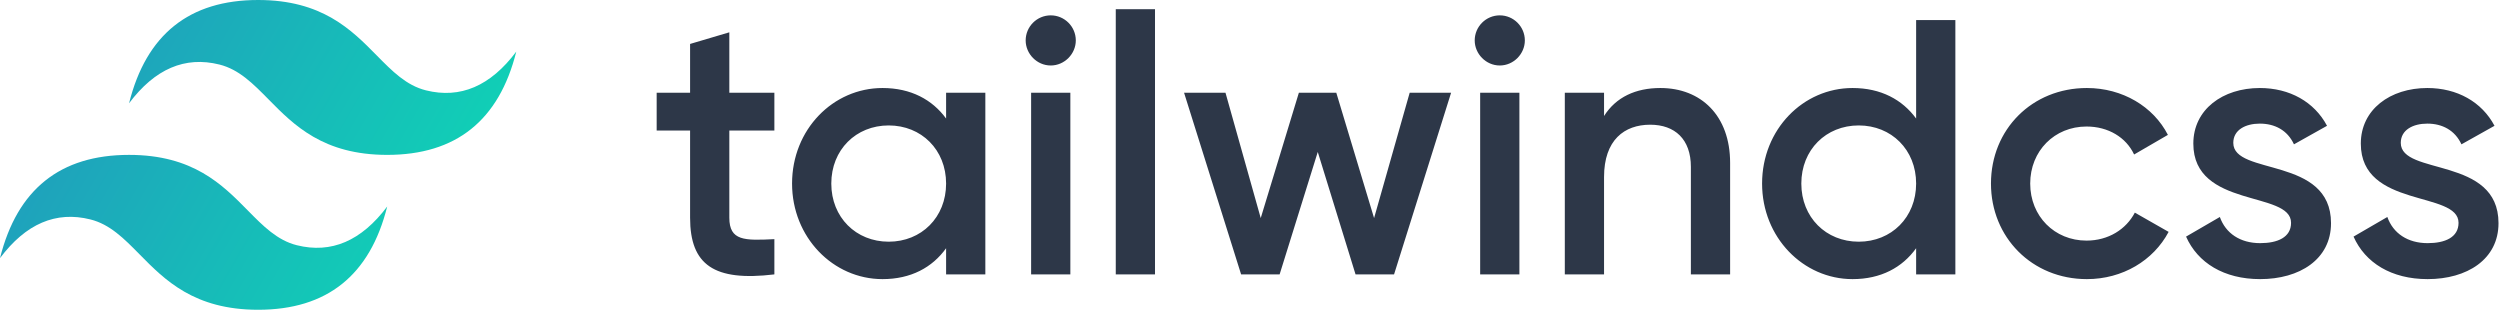
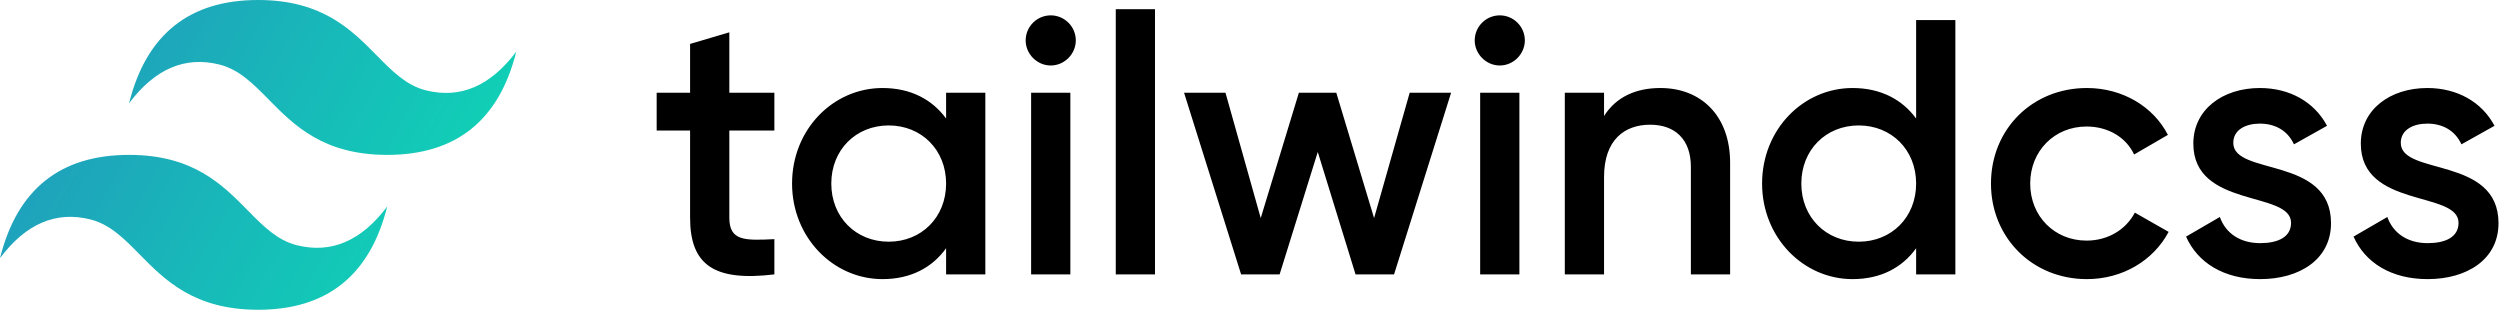
<svg xmlns="http://www.w3.org/2000/svg" data-custom-class="no-empty" data-custom-style="no-empty" data-custom-id="no-empty" role="img" aria-labelledby="titleId" viewBox="0 0 512 64" version="1.1" preserveAspectRatio="xMidYMid">
  <defs>
    <linearGradient x1="-2.778%" y1="32%" x2="100%" y2="67.556%" id="linear-gradient-1">
      <stop stop-color="#2298BD" offset="0%" />
      <stop stop-color="#0ED7B5" offset="100%" />
    </linearGradient>
  </defs>
  <g>
    <path role="presentation" d="M52.867,-1.0658141e-14 C38.769,-1.0658141e-14 29.958,7.049 26.433,21.147 C31.72,14.098 37.888,11.454 44.937,13.217 C48.958,14.222 51.833,17.14 55.015,20.37 C60.198,25.631 66.197,31.72 79.3,31.72 C93.398,31.72 102.209,24.671 105.733,10.573 C100.447,17.622 94.279,20.266 87.23,18.503 C83.208,17.498 80.334,14.58 77.152,11.35 C71.968,6.089 65.97,-1.0658141e-14 52.867,-1.0658141e-14 Z M26.433,31.72 C12.336,31.72 3.524,38.769 0,52.867 C5.287,45.818 11.454,43.174 18.503,44.937 C22.525,45.942 25.4,48.86 28.581,52.089 C33.765,57.351 39.764,63.44 52.867,63.44 C66.964,63.44 75.775,56.391 79.3,42.293 C74.013,49.342 67.845,51.986 60.797,50.223 C56.775,49.218 53.9,46.3 50.718,43.07 C45.535,37.809 39.536,31.72 26.433,31.72 Z" fill="url(#linear-gradient-1)" />
-     <path role="presentation" d="M158.592,26.731 L149.366,26.731 L149.366,44.588 C149.366,49.35 152.491,49.276 158.592,48.978 L158.592,56.195 C146.241,57.683 141.33,54.261 141.33,44.588 L141.33,26.731 L134.485,26.731 L134.485,18.993 L141.33,18.993 L141.33,8.999 L149.366,6.618 L149.366,18.993 L158.592,18.993 L158.592,26.731 Z M193.762,18.993 L201.798,18.993 L201.798,56.195 L193.762,56.195 L193.762,50.838 C190.935,54.782 186.545,57.163 180.741,57.163 C170.622,57.163 162.214,48.606 162.214,37.594 C162.214,26.508 170.622,18.026 180.741,18.026 C186.545,18.026 190.935,20.407 193.762,24.276 L193.762,18.993 Z M182.006,49.499 C188.702,49.499 193.762,44.514 193.762,37.594 C193.762,30.674 188.702,25.689 182.006,25.689 C175.31,25.689 170.25,30.674 170.25,37.594 C170.25,44.514 175.31,49.499 182.006,49.499 Z M215.191,13.412 C212.363,13.412 210.057,11.032 210.057,8.279 C210.057,5.451 212.363,3.145 215.191,3.145 C218.018,3.145 220.325,5.451 220.325,8.279 C220.325,11.032 218.018,13.412 215.191,13.412 Z M211.173,56.195 L211.173,18.993 L219.208,18.993 L219.208,56.195 L211.173,56.195 Z M228.509,56.195 L228.509,1.88 L236.545,1.88 L236.545,56.195 L228.509,56.195 Z M288.703,18.993 L297.185,18.993 L285.503,56.195 L277.616,56.195 L269.878,31.121 L262.066,56.195 L254.179,56.195 L242.497,18.993 L250.979,18.993 L258.197,44.662 L266.009,18.993 L273.673,18.993 L281.411,44.662 L288.703,18.993 Z M307.155,13.412 C304.328,13.412 302.021,11.032 302.021,8.279 C302.021,5.451 304.328,3.145 307.155,3.145 C309.982,3.145 312.289,5.451 312.289,8.279 C312.289,11.032 309.982,13.412 307.155,13.412 Z M303.137,56.195 L303.137,18.993 L311.173,18.993 L311.173,56.195 L303.137,56.195 Z M340.042,18.026 C348.375,18.026 354.328,23.68 354.328,33.353 L354.328,56.195 L346.292,56.195 L346.292,34.171 C346.292,28.517 343.018,25.54 337.959,25.54 C332.676,25.54 328.509,28.665 328.509,36.255 L328.509,56.195 L320.473,56.195 L320.473,18.993 L328.509,18.993 L328.509,23.755 C330.965,19.886 334.982,18.026 340.042,18.026 Z M392.423,4.112 L400.459,4.112 L400.459,56.195 L392.423,56.195 L392.423,50.838 C389.596,54.782 385.206,57.163 379.402,57.163 C369.283,57.163 360.875,48.606 360.875,37.594 C360.875,26.508 369.283,18.026 379.402,18.026 C385.206,18.026 389.596,20.407 392.423,24.276 L392.423,4.112 Z M380.667,49.499 C387.363,49.499 392.423,44.514 392.423,37.594 C392.423,30.674 387.363,25.689 380.667,25.689 C373.971,25.689 368.911,30.674 368.911,37.594 C368.911,44.514 373.971,49.499 380.667,49.499 Z M427.393,57.163 C416.158,57.163 407.75,48.606 407.75,37.594 C407.75,26.508 416.158,18.026 427.393,18.026 C434.685,18.026 441.009,21.82 443.986,27.624 L437.066,31.642 C435.429,28.145 431.783,25.912 427.319,25.912 C420.771,25.912 415.786,30.898 415.786,37.594 C415.786,44.29 420.771,49.276 427.319,49.276 C431.783,49.276 435.429,46.969 437.215,43.546 L444.134,47.49 C441.009,53.368 434.685,57.163 427.393,57.163 Z M457.378,29.261 C457.378,36.032 477.393,31.939 477.393,45.704 C477.393,53.145 470.92,57.163 462.884,57.163 C455.444,57.163 450.087,53.814 447.706,48.457 L454.625,44.439 C455.816,47.788 458.792,49.796 462.884,49.796 C466.456,49.796 469.209,48.606 469.209,45.63 C469.209,39.008 449.194,42.728 449.194,29.41 C449.194,22.415 455.221,18.026 462.81,18.026 C468.911,18.026 473.971,20.853 476.575,25.764 L469.804,29.558 C468.465,26.657 465.861,25.317 462.81,25.317 C459.908,25.317 457.378,26.582 457.378,29.261 Z M491.679,29.261 C491.679,36.032 511.694,31.939 511.694,45.704 C511.694,53.145 505.221,57.163 497.185,57.163 C489.745,57.163 484.387,53.814 482.006,48.457 L488.926,44.439 C490.117,47.788 493.093,49.796 497.185,49.796 C500.756,49.796 503.509,48.606 503.509,45.63 C503.509,39.008 483.495,42.728 483.495,29.41 C483.495,22.415 489.521,18.026 497.111,18.026 C503.212,18.026 508.271,20.853 510.876,25.764 L504.105,29.558 C502.765,26.657 500.161,25.317 497.111,25.317 C494.209,25.317 491.679,26.582 491.679,29.261 Z" fill="#2D3748" />
+     <path role="presentation" class="fill-current text-gray-800 prefers-dark:text-gray-300" d="M158.592,26.731 L149.366,26.731 L149.366,44.588 C149.366,49.35 152.491,49.276 158.592,48.978 L158.592,56.195 C146.241,57.683 141.33,54.261 141.33,44.588 L141.33,26.731 L134.485,26.731 L134.485,18.993 L141.33,18.993 L141.33,8.999 L149.366,6.618 L149.366,18.993 L158.592,18.993 L158.592,26.731 Z M193.762,18.993 L201.798,18.993 L201.798,56.195 L193.762,56.195 L193.762,50.838 C190.935,54.782 186.545,57.163 180.741,57.163 C170.622,57.163 162.214,48.606 162.214,37.594 C162.214,26.508 170.622,18.026 180.741,18.026 C186.545,18.026 190.935,20.407 193.762,24.276 L193.762,18.993 Z M182.006,49.499 C188.702,49.499 193.762,44.514 193.762,37.594 C193.762,30.674 188.702,25.689 182.006,25.689 C175.31,25.689 170.25,30.674 170.25,37.594 C170.25,44.514 175.31,49.499 182.006,49.499 Z M215.191,13.412 C212.363,13.412 210.057,11.032 210.057,8.279 C210.057,5.451 212.363,3.145 215.191,3.145 C218.018,3.145 220.325,5.451 220.325,8.279 C220.325,11.032 218.018,13.412 215.191,13.412 Z M211.173,56.195 L211.173,18.993 L219.208,18.993 L219.208,56.195 L211.173,56.195 Z M228.509,56.195 L228.509,1.88 L236.545,1.88 L236.545,56.195 L228.509,56.195 Z M288.703,18.993 L297.185,18.993 L285.503,56.195 L277.616,56.195 L269.878,31.121 L262.066,56.195 L254.179,56.195 L242.497,18.993 L250.979,18.993 L258.197,44.662 L266.009,18.993 L273.673,18.993 L281.411,44.662 L288.703,18.993 Z M307.155,13.412 C304.328,13.412 302.021,11.032 302.021,8.279 C302.021,5.451 304.328,3.145 307.155,3.145 C309.982,3.145 312.289,5.451 312.289,8.279 C312.289,11.032 309.982,13.412 307.155,13.412 Z M303.137,56.195 L303.137,18.993 L311.173,18.993 L311.173,56.195 L303.137,56.195 Z M340.042,18.026 C348.375,18.026 354.328,23.68 354.328,33.353 L354.328,56.195 L346.292,56.195 L346.292,34.171 C346.292,28.517 343.018,25.54 337.959,25.54 C332.676,25.54 328.509,28.665 328.509,36.255 L328.509,56.195 L320.473,56.195 L320.473,18.993 L328.509,18.993 L328.509,23.755 C330.965,19.886 334.982,18.026 340.042,18.026 Z M392.423,4.112 L400.459,4.112 L400.459,56.195 L392.423,56.195 L392.423,50.838 C389.596,54.782 385.206,57.163 379.402,57.163 C369.283,57.163 360.875,48.606 360.875,37.594 C360.875,26.508 369.283,18.026 379.402,18.026 C385.206,18.026 389.596,20.407 392.423,24.276 L392.423,4.112 Z M380.667,49.499 C387.363,49.499 392.423,44.514 392.423,37.594 C392.423,30.674 387.363,25.689 380.667,25.689 C373.971,25.689 368.911,30.674 368.911,37.594 C368.911,44.514 373.971,49.499 380.667,49.499 Z M427.393,57.163 C416.158,57.163 407.75,48.606 407.75,37.594 C407.75,26.508 416.158,18.026 427.393,18.026 C434.685,18.026 441.009,21.82 443.986,27.624 L437.066,31.642 C435.429,28.145 431.783,25.912 427.319,25.912 C420.771,25.912 415.786,30.898 415.786,37.594 C415.786,44.29 420.771,49.276 427.319,49.276 C431.783,49.276 435.429,46.969 437.215,43.546 L444.134,47.49 C441.009,53.368 434.685,57.163 427.393,57.163 Z M457.378,29.261 C457.378,36.032 477.393,31.939 477.393,45.704 C477.393,53.145 470.92,57.163 462.884,57.163 C455.444,57.163 450.087,53.814 447.706,48.457 L454.625,44.439 C455.816,47.788 458.792,49.796 462.884,49.796 C466.456,49.796 469.209,48.606 469.209,45.63 C469.209,39.008 449.194,42.728 449.194,29.41 C449.194,22.415 455.221,18.026 462.81,18.026 C468.911,18.026 473.971,20.853 476.575,25.764 L469.804,29.558 C468.465,26.657 465.861,25.317 462.81,25.317 C459.908,25.317 457.378,26.582 457.378,29.261 Z M491.679,29.261 C491.679,36.032 511.694,31.939 511.694,45.704 C511.694,53.145 505.221,57.163 497.185,57.163 C489.745,57.163 484.387,53.814 482.006,48.457 L488.926,44.439 C490.117,47.788 493.093,49.796 497.185,49.796 C500.756,49.796 503.509,48.606 503.509,45.63 C503.509,39.008 483.495,42.728 483.495,29.41 C483.495,22.415 489.521,18.026 497.111,18.026 C503.212,18.026 508.271,20.853 510.876,25.764 L504.105,29.558 C502.765,26.657 500.161,25.317 497.111,25.317 C494.209,25.317 491.679,26.582 491.679,29.261 Z" />
  </g>
</svg>
